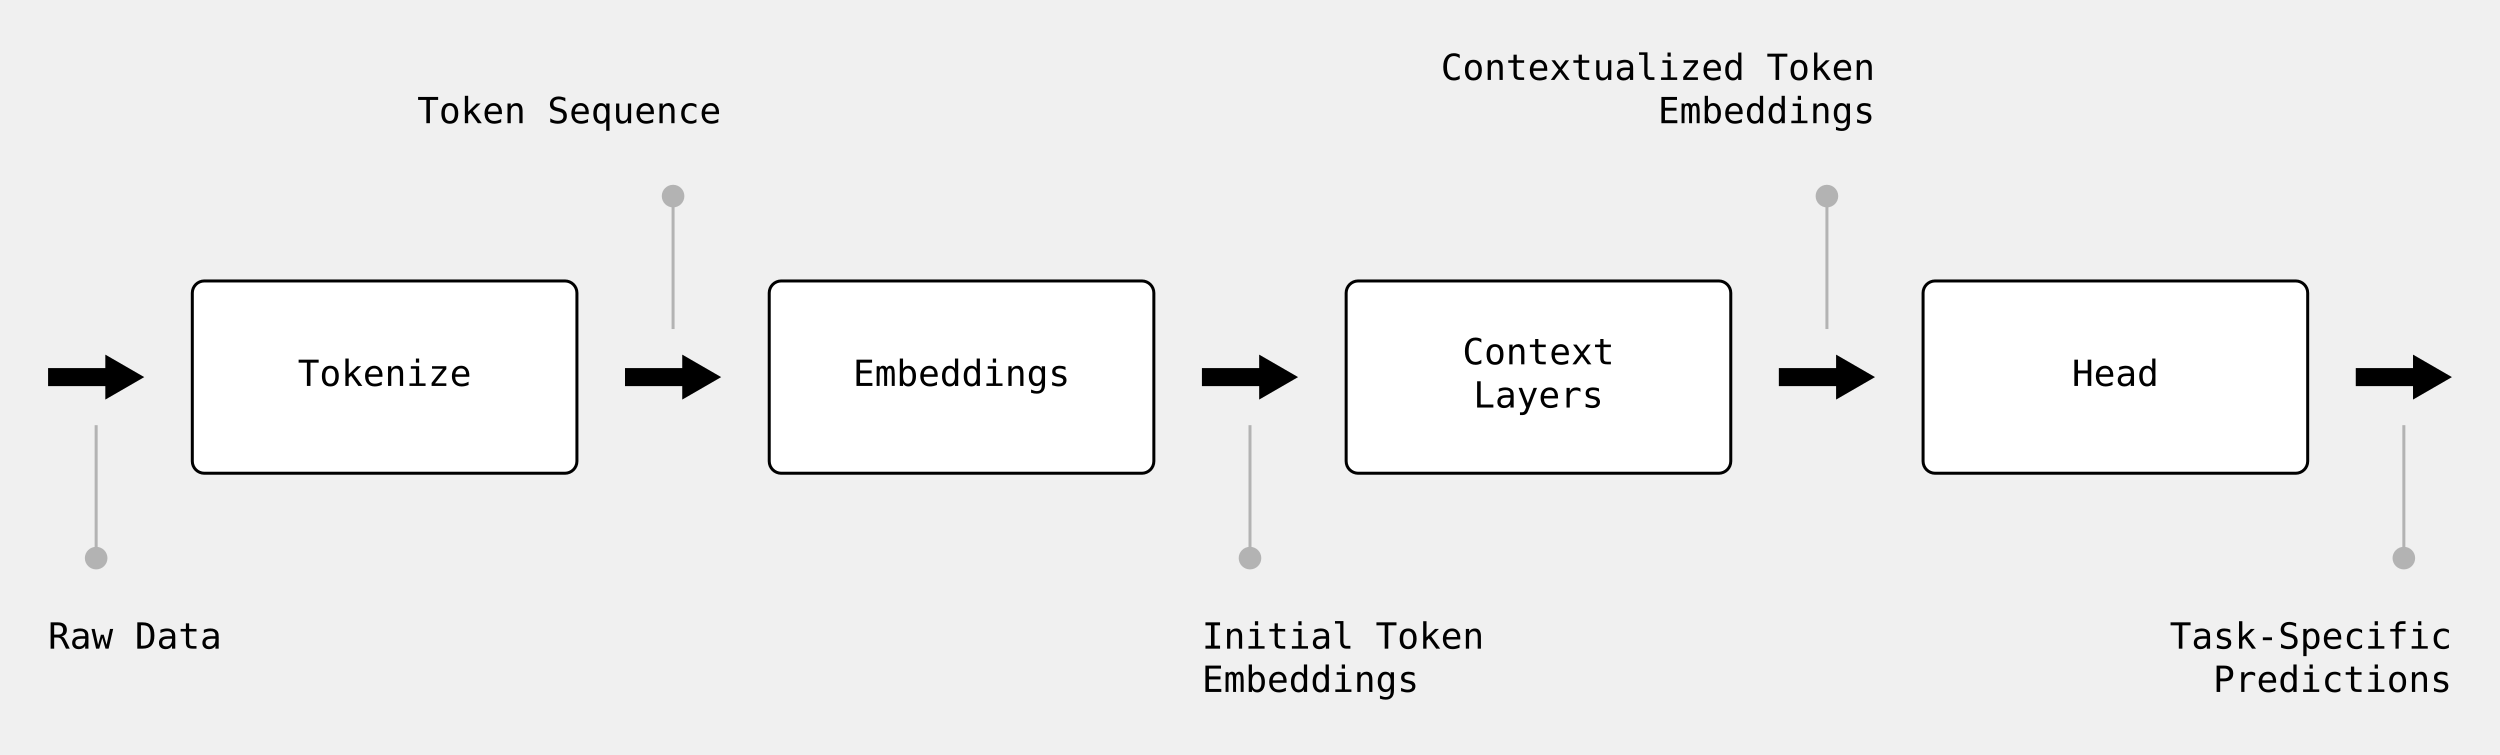
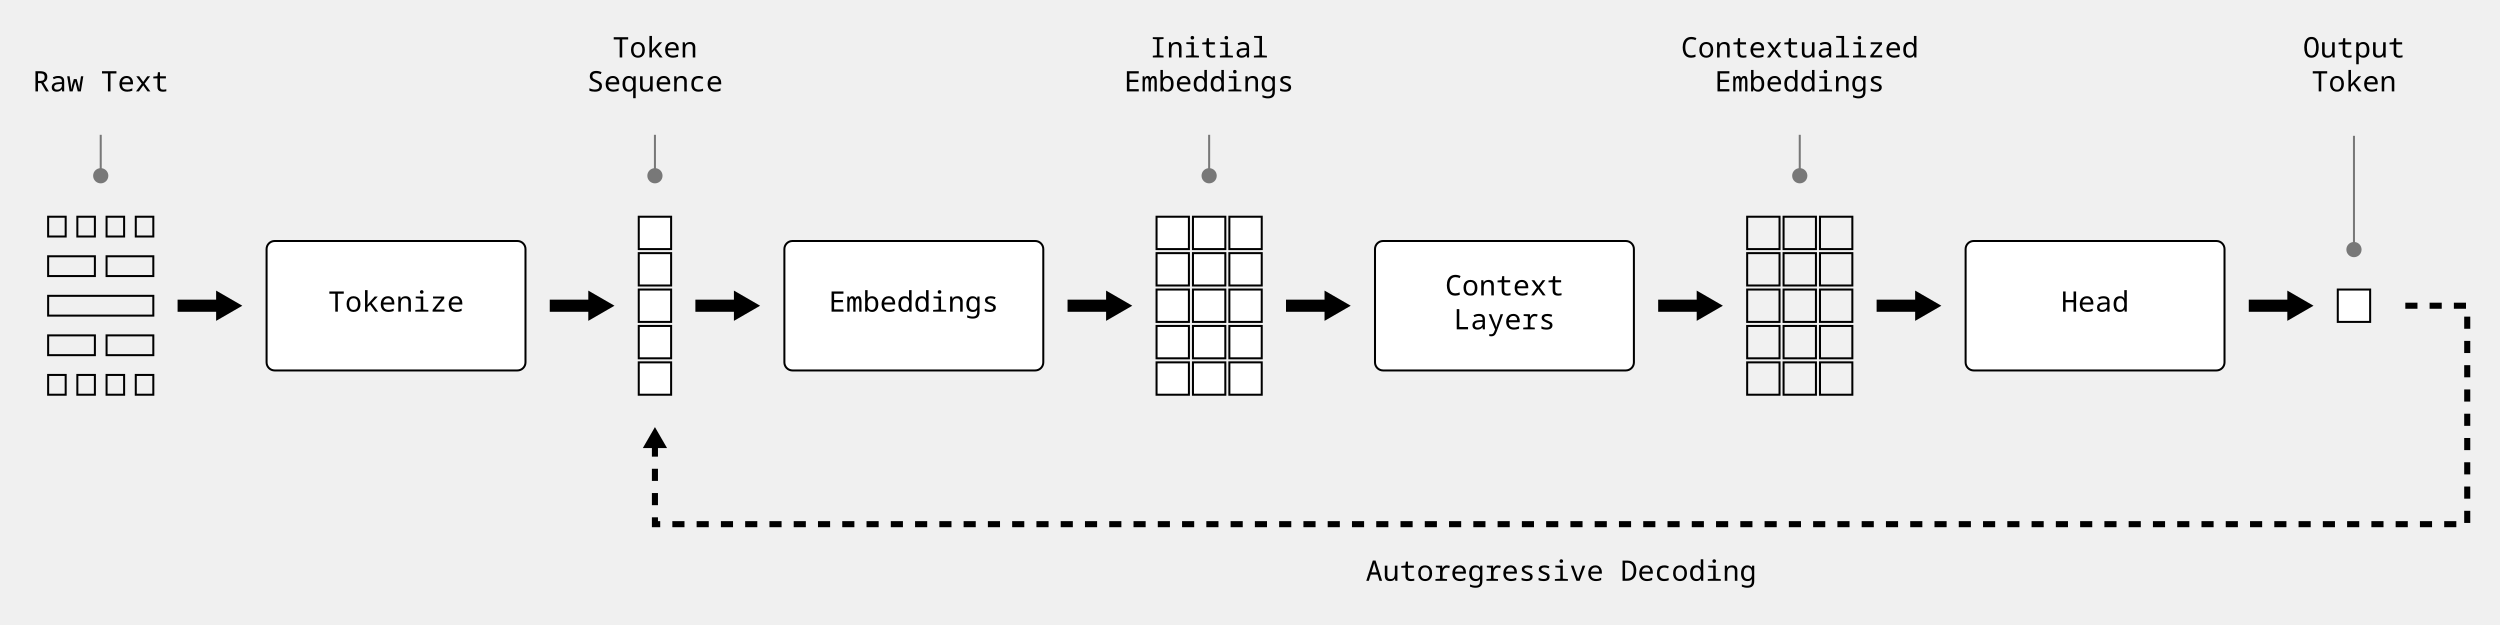
- <svg xmlns="http://www.w3.org/2000/svg" id="Layer_1" viewBox="0 0 832 251">
+ <svg xmlns="http://www.w3.org/2000/svg" id="Layer_1" viewBox="0 0 1236 309">
  <defs>
    <style>
      .cls-1 {
-         stroke: #b3b3b3;
-       }
- 
-       .cls-1, .cls-2, .cls-3 {
+         stroke-dasharray: 6 6;
+         stroke-width: 3px;
+       }
+ 
+       .cls-1, .cls-2, .cls-3, .cls-4, .cls-5 {
+         stroke: #000;
        stroke-miterlimit: 10;
      }

-       .cls-1, .cls-3 {
+       .cls-1, .cls-3, .cls-5 {
        fill: none;
      }

      .cls-2 {
        fill: #fff;
      }

-       .cls-2, .cls-3 {
-         stroke: #000;
+       .cls-6 {
+         opacity: .5;
      }

      .cls-4 {
-         fill: #b3b3b3;
+         fill: #f1f1f1;
      }

      .cls-5 {
-         font-family: DejaVuSansMono, 'DejaVu Sans Mono';
-         font-size: 12px;
-       }
- 
-       .cls-3 {
        stroke-width: 6px;
+       }
+ 
+       .cls-7 {
+         font-family: NotoSansMono-Regular, 'Noto Sans Mono';
+         font-size: 14px;
+         font-variation-settings: 'wght' 400, 'wdth' 100;
      }
    </style>
  </defs>
-   <text class="cls-5" transform="translate(722.08 215.87)">
-     <tspan x="0" y="0">Task-Specific </tspan>
-     <tspan x="14.45" y="14.4">Predictions</tspan>
-   </text>
-   <text class="cls-5" transform="translate(138.86 41.01)">
-     <tspan x="0" y="0">Token Sequence</tspan>
-   </text>
-   <text class="cls-5" transform="translate(400 215.87)">
-     <tspan x="0" y="0">Initial Token </tspan>
-     <tspan x="0" y="14.4">Embeddings</tspan>
-   </text>
-   <text class="cls-5" transform="translate(479.51 26.61)">
-     <tspan x="0" y="0">Contextualized Token </tspan>
-     <tspan x="72.25" y="14.4">Embeddings</tspan>
-   </text>
-   <text class="cls-5" transform="translate(16 215.87)">
-     <tspan x="0" y="0">Raw Data</tspan>
-   </text>
-   <g>
-     <rect class="cls-2" x="64" y="93.5" width="128" height="64" rx="4" ry="4" />
-     <text class="cls-5" transform="translate(99.1 128.44)">
+   <text class="cls-7" transform="translate(302.8 28.4)">
+     <tspan x="0" y="0">Token </tspan>
+     <tspan x="-12.6" y="16.8">Sequence</tspan>
+   </text>
+   <g>
+     <rect class="cls-2" x="387.8" y="119.15" width="128" height="64" rx="4" ry="4" />
+     <text class="cls-7" transform="translate(409.8 154.09)">
+       <tspan x="0" y="0">Embeddings</tspan>
+     </text>
+   </g>
+   <g>
+     <rect class="cls-2" x="679.8" y="119.15" width="128" height="64" rx="4" ry="4" />
+     <text class="cls-7" transform="translate(714.4 146.03)">
+       <tspan x="0" y="0">Context</tspan>
+       <tspan x="4.2" y="16.8">Layers</tspan>
+     </text>
+   </g>
+   <g>
+     <rect class="cls-2" x="971.8" y="119.15" width="128" height="64" rx="4" ry="4" />
+     <text class="cls-7" transform="translate(1019 154.09)">
+       <tspan x="0" y="0">Head</tspan>
+     </text>
+   </g>
+   <g>
+     <line class="cls-5" x1="343.8" y1="151.15" x2="365.04" y2="151.15" />
+     <polygon points="362.85 158.63 375.8 151.15 362.85 143.67 362.85 158.63" />
+   </g>
+   <g>
+     <line class="cls-5" x1="527.8" y1="151.15" x2="549.04" y2="151.15" />
+     <polygon points="546.85 158.63 559.8 151.15 546.85 143.67 546.85 158.63" />
+   </g>
+   <g>
+     <line class="cls-5" x1="927.8" y1="151.15" x2="949.04" y2="151.15" />
+     <polygon points="946.85 158.63 959.8 151.15 946.85 143.67 946.85 158.63" />
+   </g>
+   <g>
+     <line class="cls-5" x1="1111.8" y1="151.15" x2="1133.04" y2="151.15" />
+     <polygon points="1130.85 158.63 1143.8 151.15 1130.85 143.67 1130.85 158.63" />
+   </g>
+   <g>
+     <rect class="cls-2" x="315.8" y="107.15" width="16" height="16" />
+     <rect class="cls-2" x="315.8" y="125.15" width="16" height="16" />
+     <rect class="cls-2" x="315.8" y="143.15" width="16" height="16" />
+     <rect class="cls-2" x="315.8" y="161.15" width="16" height="16" />
+     <rect class="cls-2" x="315.8" y="179.15" width="16" height="16" />
+   </g>
+   <g>
+     <rect class="cls-2" x="589.8" y="107.15" width="16" height="16" />
+     <rect class="cls-2" x="571.8" y="107.15" width="16" height="16" />
+     <rect class="cls-2" x="589.8" y="125.15" width="16" height="16" />
+     <rect class="cls-2" x="571.8" y="125.15" width="16" height="16" />
+     <rect class="cls-2" x="589.8" y="143.15" width="16" height="16" />
+     <rect class="cls-2" x="571.8" y="143.15" width="16" height="16" />
+     <rect class="cls-2" x="589.8" y="161.15" width="16" height="16" />
+     <rect class="cls-2" x="571.8" y="161.15" width="16" height="16" />
+     <rect class="cls-2" x="589.8" y="179.15" width="16" height="16" />
+     <rect class="cls-2" x="571.8" y="179.15" width="16" height="16" />
+     <g>
+       <rect class="cls-2" x="607.8" y="107.15" width="16" height="16" />
+       <rect class="cls-2" x="607.8" y="125.15" width="16" height="16" />
+       <rect class="cls-2" x="607.8" y="143.15" width="16" height="16" />
+       <rect class="cls-2" x="607.8" y="161.15" width="16" height="16" />
+       <rect class="cls-2" x="607.8" y="179.15" width="16" height="16" />
+     </g>
+   </g>
+   <g>
+     <line class="cls-5" x1="635.8" y1="151.15" x2="657.04" y2="151.15" />
+     <polygon points="654.85 158.63 667.8 151.15 654.85 143.67 654.85 158.63" />
+   </g>
+   <g>
+     <rect class="cls-4" x="881.8" y="107.15" width="16" height="16" />
+     <rect class="cls-4" x="863.8" y="107.15" width="16" height="16" />
+     <rect class="cls-4" x="881.8" y="125.15" width="16" height="16" />
+     <rect class="cls-4" x="863.8" y="125.15" width="16" height="16" />
+     <rect class="cls-4" x="881.8" y="143.15" width="16" height="16" />
+     <rect class="cls-4" x="863.8" y="143.15" width="16" height="16" />
+     <rect class="cls-4" x="881.8" y="161.15" width="16" height="16" />
+     <rect class="cls-4" x="863.8" y="161.15" width="16" height="16" />
+     <rect class="cls-4" x="881.8" y="179.15" width="16" height="16" />
+     <rect class="cls-4" x="863.8" y="179.15" width="16" height="16" />
+     <g>
+       <rect class="cls-4" x="899.8" y="107.15" width="16" height="16" />
+       <rect class="cls-4" x="899.8" y="125.15" width="16" height="16" />
+       <rect class="cls-4" x="899.8" y="143.15" width="16" height="16" />
+       <rect class="cls-4" x="899.8" y="161.15" width="16" height="16" />
+       <rect class="cls-4" x="899.8" y="179.15" width="16" height="16" />
+     </g>
+   </g>
+   <g>
+     <line class="cls-5" x1="819.8" y1="151.15" x2="841.04" y2="151.15" />
+     <polygon points="838.85 158.63 851.8 151.15 838.85 143.67 838.85 158.63" />
+   </g>
+   <rect class="cls-2" x="1155.8" y="143.15" width="16" height="16" />
+   <g class="cls-6">
+     <g>
+       <line class="cls-3" x1="889.8" y1="87.08" x2="889.8" y2="66.65" />
+       <path d="M893.56,86.89c0,2.08-1.68,3.76-3.76,3.76s-3.76-1.68-3.76-3.76,1.68-3.76,3.76-3.76,3.76,1.68,3.76,3.76Z" />
+     </g>
+   </g>
+   <text class="cls-7" transform="translate(568.4 28.4)">
+     <tspan x="0" y="0">Initial </tspan>
+     <tspan x="-12.6" y="16.8">Embeddings</tspan>
+   </text>
+   <text class="cls-7" transform="translate(831 28.4)">
+     <tspan x="0" y="0">Contextualized </tspan>
+     <tspan x="16.8" y="16.8">Embeddings</tspan>
+   </text>
+   <text class="cls-7" transform="translate(1138.6 28.4)">
+     <tspan x="0" y="0">Output </tspan>
+     <tspan x="4.2" y="16.8">Token</tspan>
+   </text>
+   <g class="cls-6">
+     <g>
+       <line class="cls-3" x1="1163.8" y1="123.58" x2="1163.8" y2="67.15" />
+       <path d="M1167.56,123.39c0,2.08-1.68,3.76-3.76,3.76s-3.76-1.68-3.76-3.76,1.68-3.76,3.76-3.76,3.76,1.68,3.76,3.76Z" />
+     </g>
+   </g>
+   <text class="cls-7" transform="translate(675.2 287.15)">
+     <tspan x="0" y="0">Autoregressive Decoding</tspan>
+   </text>
+   <g>
+     <rect class="cls-2" x="131.8" y="119.15" width="128" height="64" rx="4" ry="4" />
+     <text class="cls-7" transform="translate(162.2 154.09)">
      <tspan x="0" y="0">Tokenize</tspan>
    </text>
  </g>
  <g>
-     <rect class="cls-2" x="256" y="93.5" width="128" height="64" rx="4" ry="4" />
-     <text class="cls-5" transform="translate(283.88 128.44)">
-       <tspan x="0" y="0">Embeddings</tspan>
-     </text>
-   </g>
-   <g>
-     <rect class="cls-2" x="448" y="93.5" width="128" height="64" rx="4" ry="4" />
-     <text class="cls-5" transform="translate(486.71 121.24)">
-       <tspan x="0" y="0">Context</tspan>
-       <tspan x="3.61" y="14.4">Layers</tspan>
-     </text>
-   </g>
-   <g>
-     <rect class="cls-2" x="640" y="93.5" width="128" height="64" rx="4" ry="4" />
-     <text class="cls-5" transform="translate(689.55 128.44)">
-       <tspan x="0" y="0">Head</tspan>
-     </text>
-   </g>
-   <g>
-     <line class="cls-3" x1="16" y1="125.5" x2="37.24" y2="125.5" />
-     <polygon points="35.05 132.98 48 125.5 35.05 118.02 35.05 132.98" />
-   </g>
-   <g>
-     <line class="cls-1" x1="224" y1="65.07" x2="224" y2="109.5" />
-     <path class="cls-4" d="M220.24,65.26c0-2.08,1.68-3.76,3.76-3.76s3.76,1.68,3.76,3.76-1.68,3.76-3.76,3.76-3.76-1.68-3.76-3.76Z" />
-   </g>
-   <g>
-     <line class="cls-1" x1="416" y1="185.93" x2="416" y2="141.5" />
-     <path class="cls-4" d="M419.76,185.74c0,2.08-1.68,3.76-3.76,3.76s-3.76-1.68-3.76-3.76,1.68-3.76,3.76-3.76,3.76,1.68,3.76,3.76Z" />
-   </g>
-   <g>
-     <line class="cls-1" x1="800" y1="185.93" x2="800" y2="141.5" />
-     <path class="cls-4" d="M803.76,185.74c0,2.08-1.68,3.76-3.76,3.76s-3.76-1.68-3.76-3.76,1.68-3.76,3.76-3.76,3.76,1.68,3.76,3.76Z" />
-   </g>
-   <g>
-     <line class="cls-1" x1="608" y1="65.07" x2="608" y2="109.5" />
-     <path class="cls-4" d="M604.24,65.26c0-2.08,1.68-3.76,3.76-3.76s3.76,1.68,3.76,3.76-1.68,3.76-3.76,3.76-3.76-1.68-3.76-3.76Z" />
-   </g>
-   <g>
-     <line class="cls-3" x1="208" y1="125.5" x2="229.24" y2="125.5" />
-     <polygon points="227.05 132.98 240 125.5 227.05 118.02 227.05 132.98" />
-   </g>
-   <g>
-     <line class="cls-3" x1="400" y1="125.5" x2="421.24" y2="125.5" />
-     <polygon points="419.05 132.98 432 125.5 419.05 118.02 419.05 132.98" />
-   </g>
-   <g>
-     <line class="cls-3" x1="592" y1="125.5" x2="613.24" y2="125.5" />
-     <polygon points="611.05 132.98 624 125.5 611.05 118.02 611.05 132.98" />
-   </g>
-   <g>
-     <line class="cls-3" x1="784" y1="125.5" x2="805.24" y2="125.5" />
-     <polygon points="803.05 132.98 816 125.5 803.05 118.02 803.05 132.98" />
-   </g>
-   <g>
-     <line class="cls-1" x1="32" y1="185.93" x2="32" y2="141.5" />
-     <path class="cls-4" d="M35.76,185.74c0,2.08-1.68,3.76-3.76,3.76s-3.76-1.68-3.76-3.76,1.68-3.76,3.76-3.76,3.76,1.68,3.76,3.76Z" />
+     <line class="cls-5" x1="271.8" y1="151.15" x2="293.04" y2="151.15" />
+     <polygon points="290.85 158.63 303.8 151.15 290.85 143.67 290.85 158.63" />
+   </g>
+   <g>
+     <line class="cls-5" x1="87.8" y1="151.15" x2="109.04" y2="151.15" />
+     <polygon points="106.85 158.63 119.8 151.15 106.85 143.67 106.85 158.63" />
+   </g>
+   <path class="cls-3" d="M23.8,195.15v-9.78h8.67v9.78h-8.67ZM23.8,175.59v-9.78h23.11v9.78h-23.11ZM23.8,156.04v-9.78h52v9.78H23.8ZM23.8,136.48v-9.78h23.11v9.78h-23.11ZM23.8,116.93v-9.78h8.67v9.78h-8.67ZM38.24,195.15v-9.78h8.67v9.78h-8.67ZM38.24,116.93v-9.78h8.67v9.78h-8.67ZM52.69,195.15v-9.78h8.67v9.78h-8.67ZM52.69,175.59v-9.78h23.11v9.78h-23.11ZM52.69,136.48v-9.78h23.11v9.78h-23.11ZM52.69,116.93v-9.78h8.67v9.78h-8.67ZM67.13,195.15v-9.78h8.67v9.78h-8.67ZM67.13,116.93v-9.78h8.67v9.78h-8.67Z" />
+   <text class="cls-7" transform="translate(16.2 45.2)">
+     <tspan x="0" y="0">Raw Text</tspan>
+   </text>
+   <g class="cls-6">
+     <g>
+       <line class="cls-3" x1="323.8" y1="87.08" x2="323.8" y2="66.65" />
+       <path d="M327.56,86.89c0,2.08-1.68,3.76-3.76,3.76s-3.76-1.68-3.76-3.76,1.68-3.76,3.76-3.76,3.76,1.68,3.76,3.76Z" />
+     </g>
+   </g>
+   <g class="cls-6">
+     <g>
+       <line class="cls-3" x1="49.8" y1="87.08" x2="49.8" y2="66.65" />
+       <path d="M53.56,86.89c0,2.08-1.68,3.76-3.76,3.76s-3.76-1.68-3.76-3.76,1.68-3.76,3.76-3.76,3.76,1.68,3.76,3.76Z" />
+     </g>
+   </g>
+   <g class="cls-6">
+     <g>
+       <line class="cls-3" x1="597.8" y1="87.08" x2="597.8" y2="66.65" />
+       <path d="M601.56,86.89c0,2.08-1.68,3.76-3.76,3.76s-3.76-1.68-3.76-3.76,1.68-3.76,3.76-3.76,3.76,1.68,3.76,3.76Z" />
+     </g>
+   </g>
+   <g>
+     <polyline class="cls-1" points="323.8 219.76 323.8 259.15 1219.8 259.15 1219.8 151.15 1187.8 151.15" />
+     <polygon points="317.82 221.51 323.8 211.15 329.78 221.51 317.82 221.51" />
  </g>
</svg>
